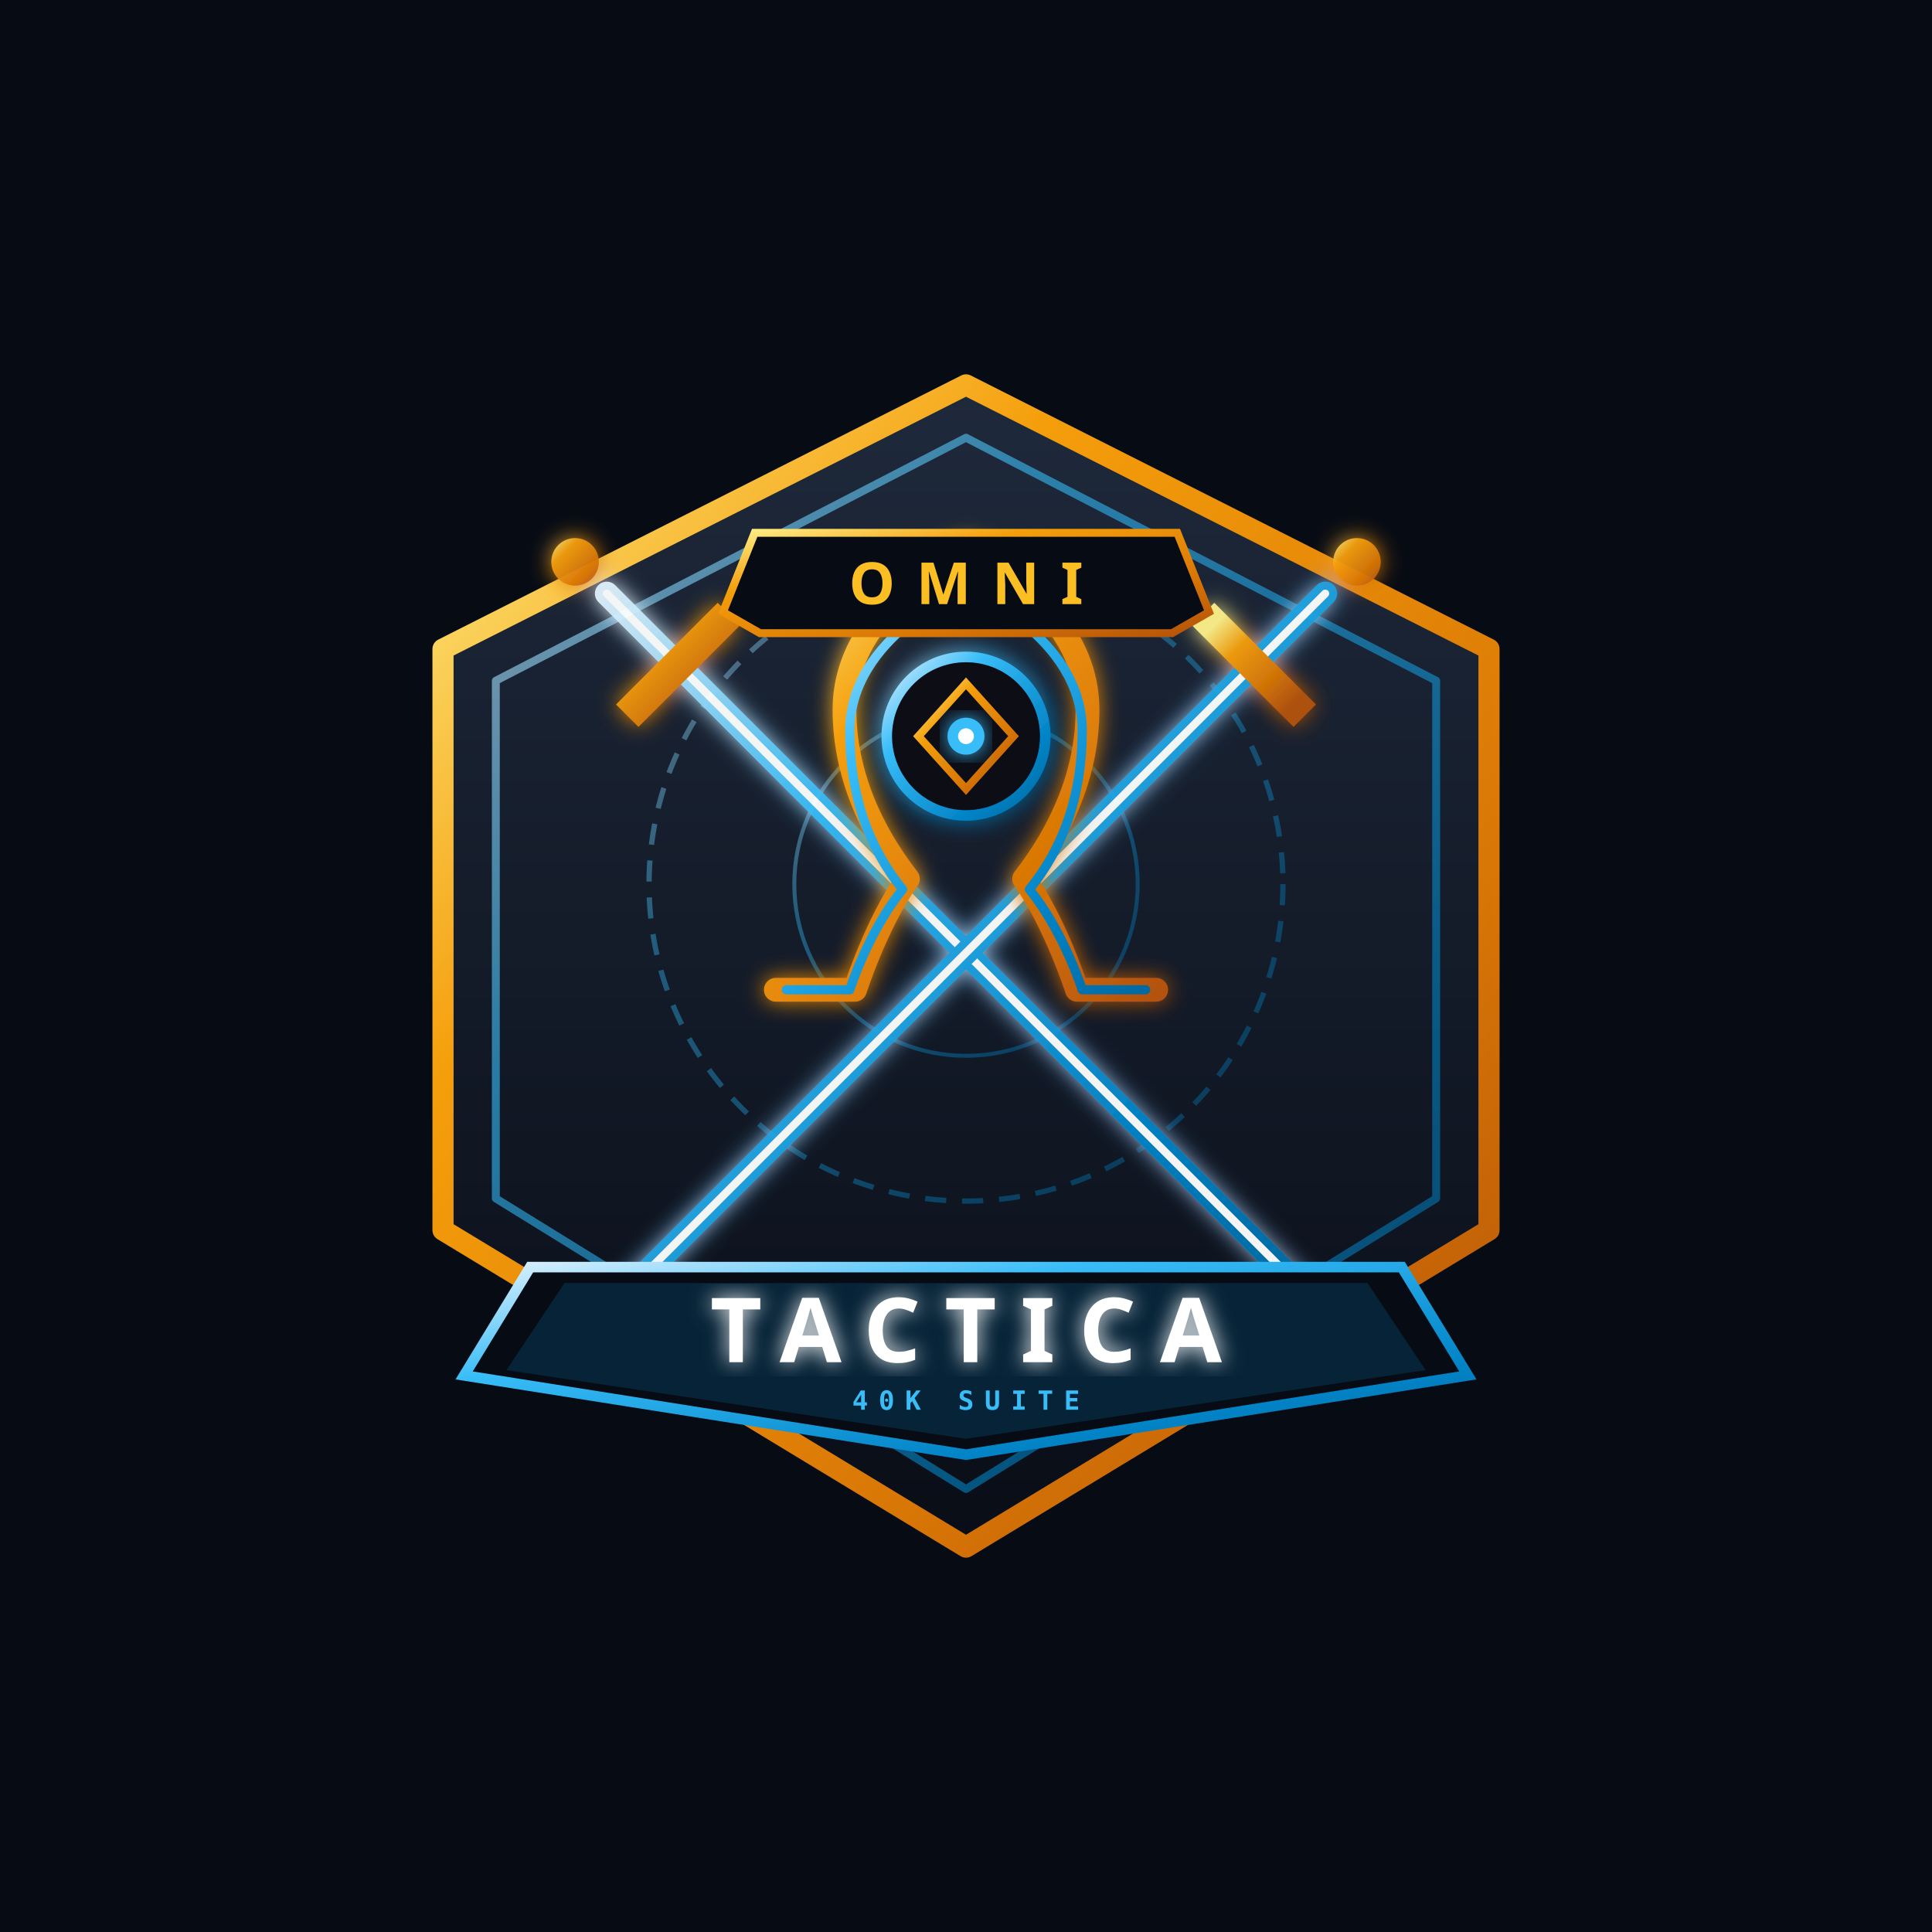
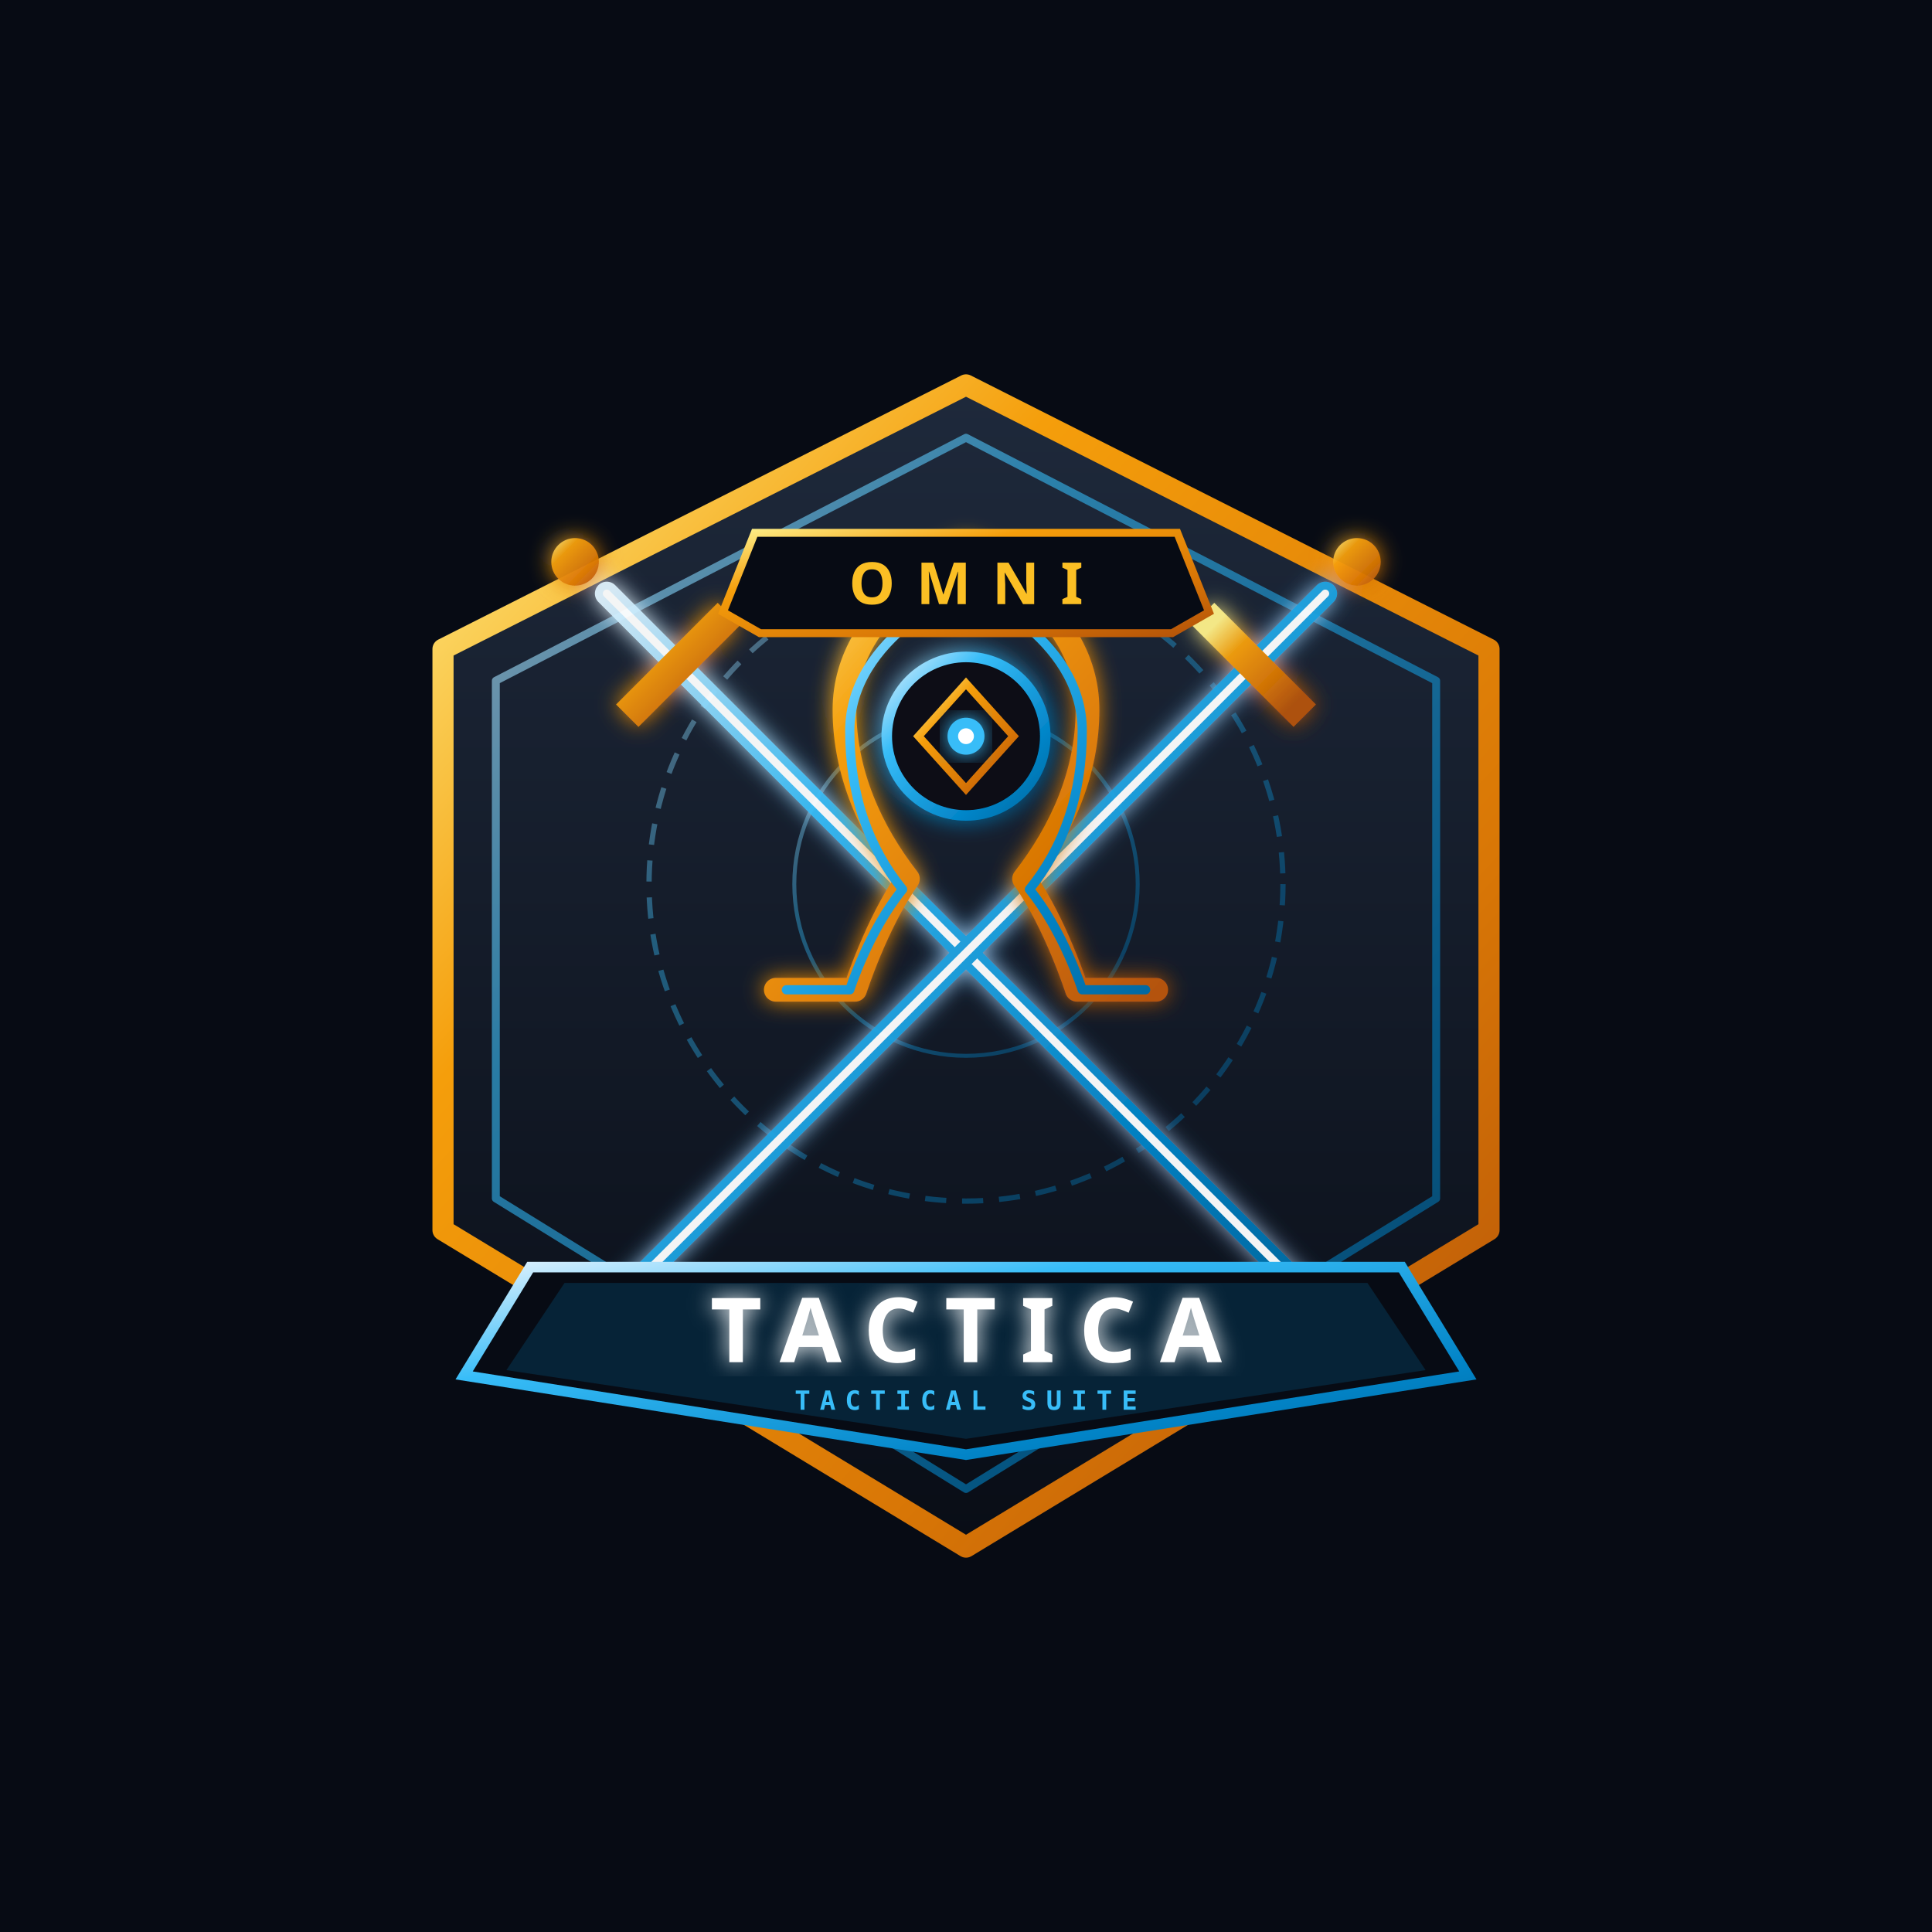
<svg xmlns="http://www.w3.org/2000/svg" viewBox="0 0 512 512" width="100%" height="100%">
  <defs>
    <linearGradient id="bgGrad" x1="0%" y1="0%" x2="100%" y2="100%">
      <stop offset="0%" stop-color="#070b14" />
      <stop offset="50%" stop-color="#0e172a" />
      <stop offset="100%" stop-color="#050811" />
    </linearGradient>
    <linearGradient id="goldGrad" x1="0%" y1="0%" x2="100%" y2="100%">
      <stop offset="0%" stop-color="#fef08a" />
      <stop offset="30%" stop-color="#f59e0b" />
      <stop offset="70%" stop-color="#d97706" />
      <stop offset="100%" stop-color="#b45309" />
    </linearGradient>
    <linearGradient id="cyanGrad" x1="0%" y1="0%" x2="100%" y2="100%">
      <stop offset="0%" stop-color="#e0f2fe" />
      <stop offset="30%" stop-color="#38bdf8" />
      <stop offset="75%" stop-color="#0284c7" />
      <stop offset="100%" stop-color="#0369a1" />
    </linearGradient>
    <linearGradient id="shieldGrad" x1="0%" y1="0%" x2="0%" y2="100%">
      <stop offset="0%" stop-color="#1e293b" />
      <stop offset="100%" stop-color="#090d16" />
    </linearGradient>
    <filter id="glow" x="-20%" y="-20%" width="140%" height="140%">
      <feGaussianBlur stdDeviation="4" result="blur" />
      <feComposite in="SourceGraphic" in2="blur" operator="over" />
    </filter>
  </defs>
  <rect width="512" height="512" fill="#070b14" />
  <g transform="translate(256, 256) scale(0.70) translate(-256, -256)">
    <polygon points="256,36 454,136 454,356 256,476 58,356 58,136" fill="url(#shieldGrad)" stroke="url(#goldGrad)" stroke-width="8" stroke-linejoin="round" />
    <polygon points="256,56 434,148 434,344 256,454 78,344 78,148" fill="none" stroke="url(#cyanGrad)" stroke-width="3" stroke-opacity="0.6" stroke-linejoin="round" />
    <g opacity="0.4">
      <circle cx="256" cy="225" r="120" fill="none" stroke="url(#cyanGrad)" stroke-width="2" stroke-dasharray="8 6" />
      <circle cx="256" cy="225" r="65" fill="none" stroke="url(#cyanGrad)" stroke-width="1.5" />
      <line x1="256" y1="85" x2="256" y2="365" stroke="url(#cyanGrad)" stroke-width="1.5" stroke-dasharray="4 4" />
      <line x1="116" y1="225" x2="396" y2="225" stroke="url(#cyanGrad)" stroke-width="1.5" stroke-dasharray="4 4" />
    </g>
    <g opacity="0.95" filter="url(#glow)">
      <line x1="120" y1="115" x2="392" y2="387" stroke="url(#cyanGrad)" stroke-width="9" stroke-linecap="round" />
      <line x1="120" y1="115" x2="392" y2="387" stroke="#ffffff" stroke-width="3" stroke-linecap="round" />
      <line x1="132" y1="157" x2="162" y2="127" stroke="url(#goldGrad)" stroke-width="12" stroke-linecap="square" />
      <circle cx="108" cy="103" r="9" fill="url(#goldGrad)" />
      <line x1="392" y1="115" x2="120" y2="387" stroke="url(#cyanGrad)" stroke-width="9" stroke-linecap="round" />
      <line x1="392" y1="115" x2="120" y2="387" stroke="#ffffff" stroke-width="3" stroke-linecap="round" />
      <line x1="380" y1="157" x2="350" y2="127" stroke="url(#goldGrad)" stroke-width="12" stroke-linecap="square" />
      <circle cx="404" cy="103" r="9" fill="url(#goldGrad)" />
    </g>
    <g transform="translate(256, 215)">
      <path d="M -72,50 L -42,50 C -42,50 -34,25 -22,8 C -36,-10 -46,-32 -46,-56 C -46,-96 0,-116 0,-116 C 0,-116 46,-96 46,-56 C 46,-32 36,-10 22,8 C 34,25 42,50 42,50 L 72,50" fill="none" stroke="url(#goldGrad)" stroke-width="9" stroke-linecap="round" stroke-linejoin="round" filter="url(#glow)" />
      <path d="M -68,50 L -44,50 C -44,50 -37,28 -24,12 C -37,-4 -44,-24 -44,-48 C -44,-84 0,-102 0,-102 C 0,-102 44,-84 44,-48 C 44,-24 37,-4 24,12 C 37,28 44,50 44,50 L 68,50" fill="none" stroke="url(#cyanGrad)" stroke-width="3.5" stroke-linecap="round" stroke-linejoin="round" />
      <circle cx="0" cy="-46" r="30" fill="#070b14" stroke="url(#cyanGrad)" stroke-width="4" filter="url(#glow)" />
      <polygon points="0,-66 18,-46 0,-26 -18,-46" fill="none" stroke="url(#goldGrad)" stroke-width="3" />
      <circle cx="0" cy="-46" r="7" fill="#38bdf8" filter="url(#glow)" />
      <circle cx="0" cy="-46" r="3" fill="#ffffff" />
    </g>
    <g transform="translate(256, 110)">
      <polygon points="-80,-18 80,-18 92,12 78,20 -78,20 -92,12" fill="#070b14" stroke="url(#goldGrad)" stroke-width="3" />
      <text x="0" y="9" font-family="sans-serif" font-size="22" font-weight="900" letter-spacing="8" fill="#fbbf24" text-anchor="middle">OMNI</text>
    </g>
    <g transform="translate(256, 395)">
      <polygon points="-165,-25 165,-25 190,16 0,46 -190,16" fill="#070b14" stroke="url(#cyanGrad)" stroke-width="4" />
      <polygon points="-152,-19 152,-19 174,14 0,40 -174,14" fill="rgba(2,132,199,0.2)" />
      <text x="0" y="11" font-family="sans-serif" font-size="34" font-weight="900" letter-spacing="9" fill="#ffffff" text-anchor="middle" filter="url(#glow)">TACTICA</text>
-       <text x="0" y="29" font-family="monospace" font-size="10" font-weight="800" letter-spacing="4" fill="#38bdf8" text-anchor="middle">40K SUITE</text>
+       <text x="0" y="29" font-family="monospace" font-size="10" font-weight="800" letter-spacing="3.5" fill="#38bdf8" text-anchor="middle">TACTICAL SUITE</text>
    </g>
  </g>
</svg>
